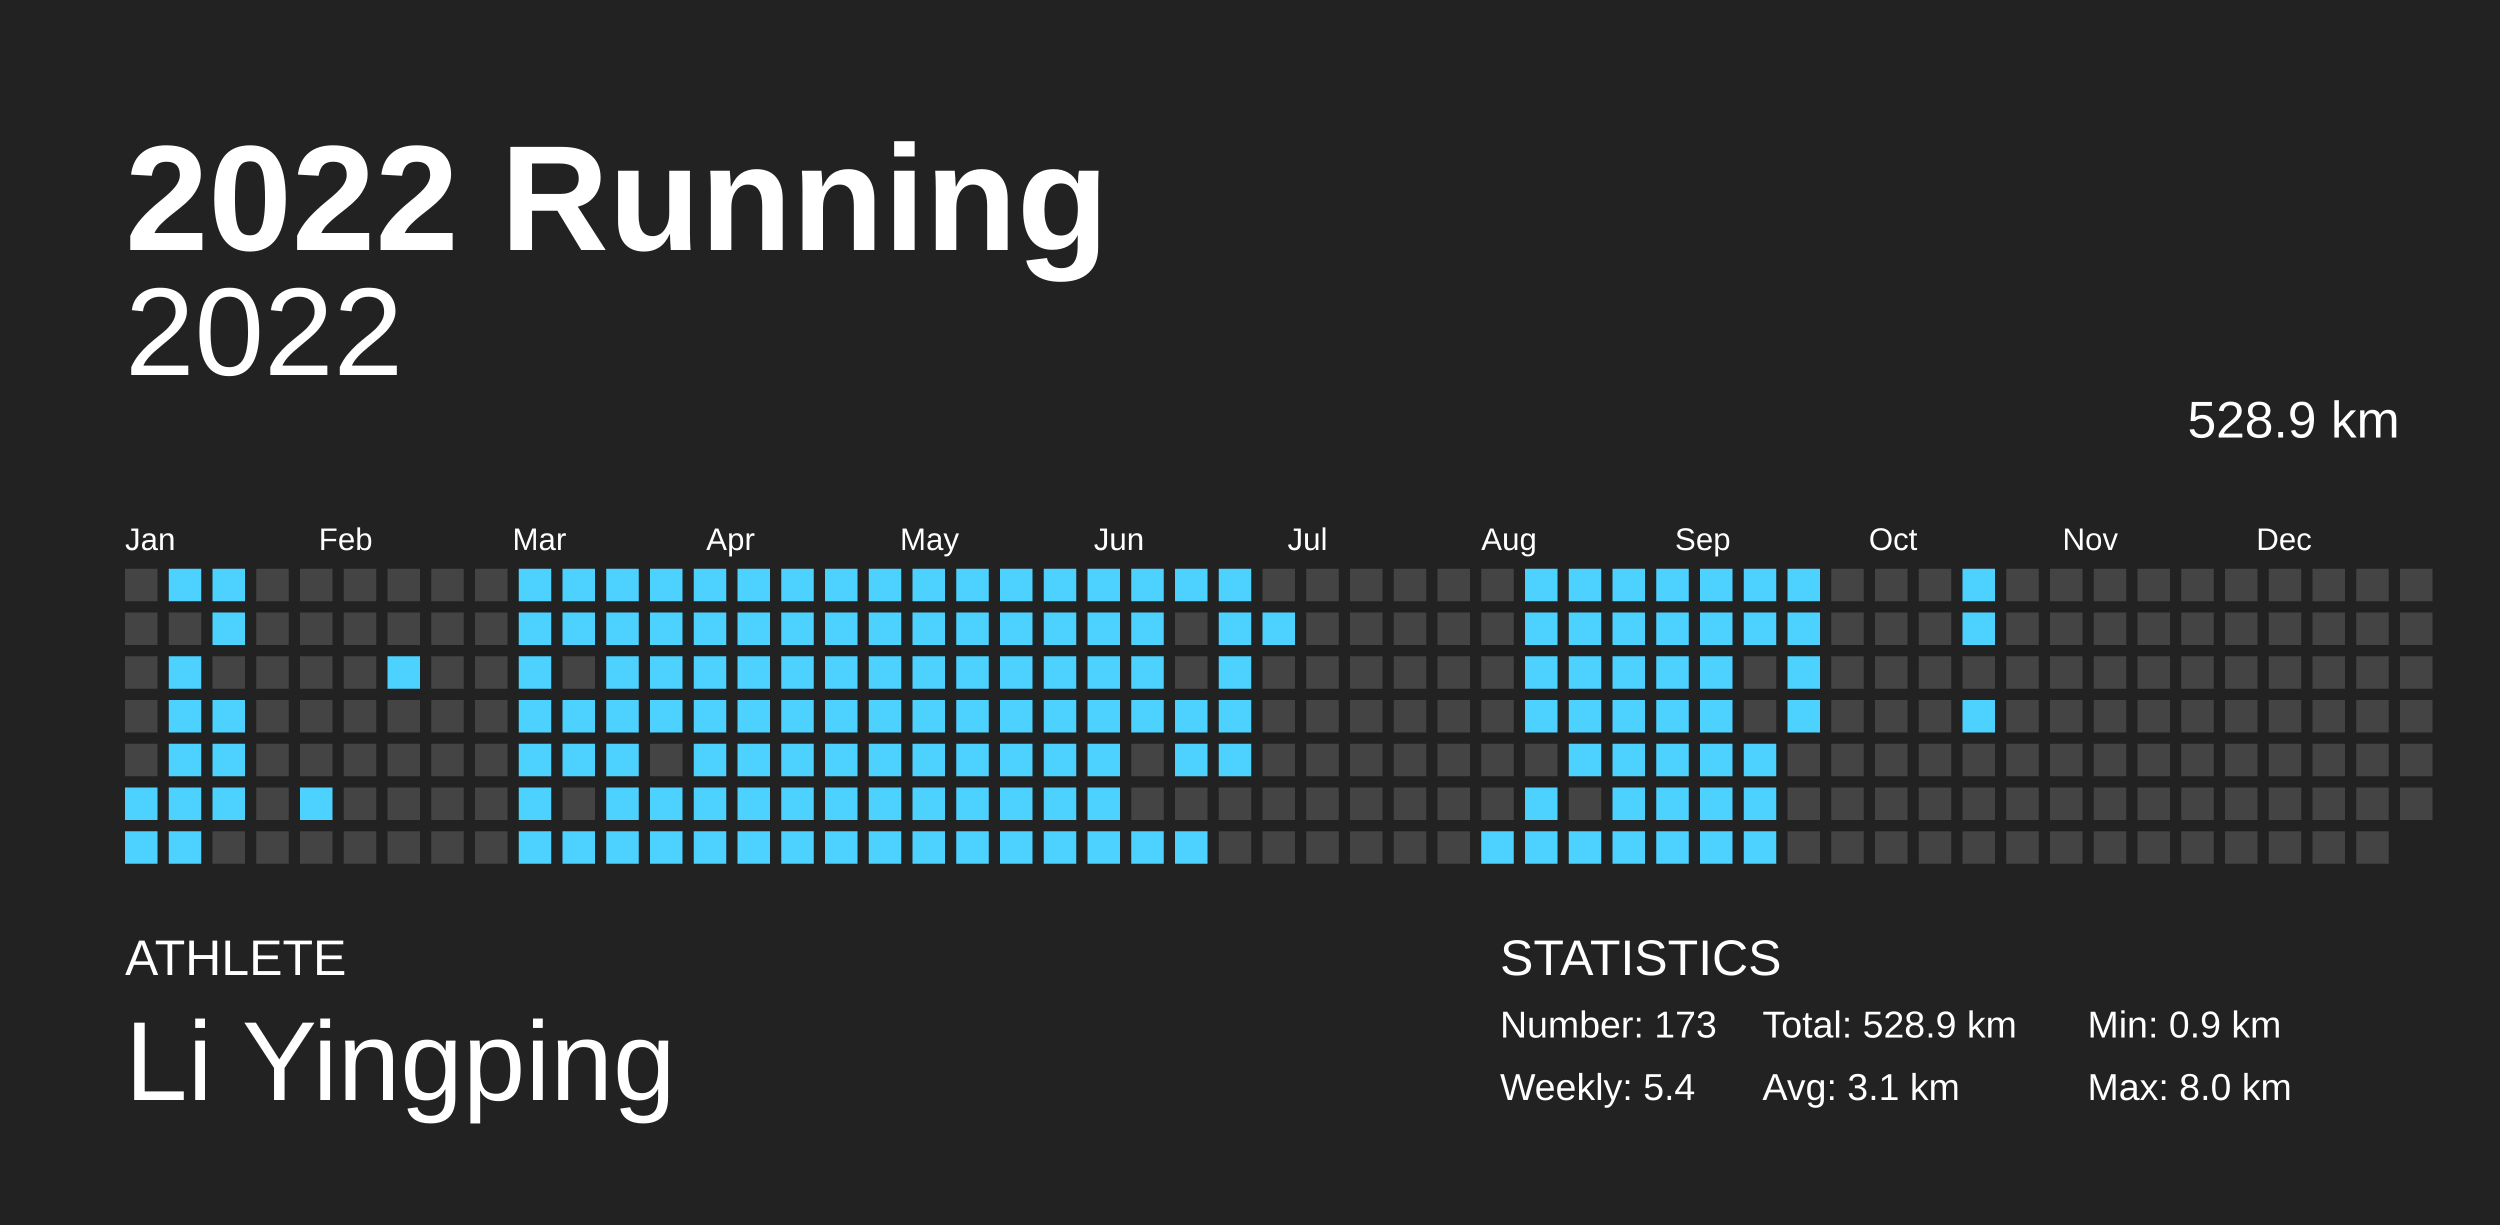
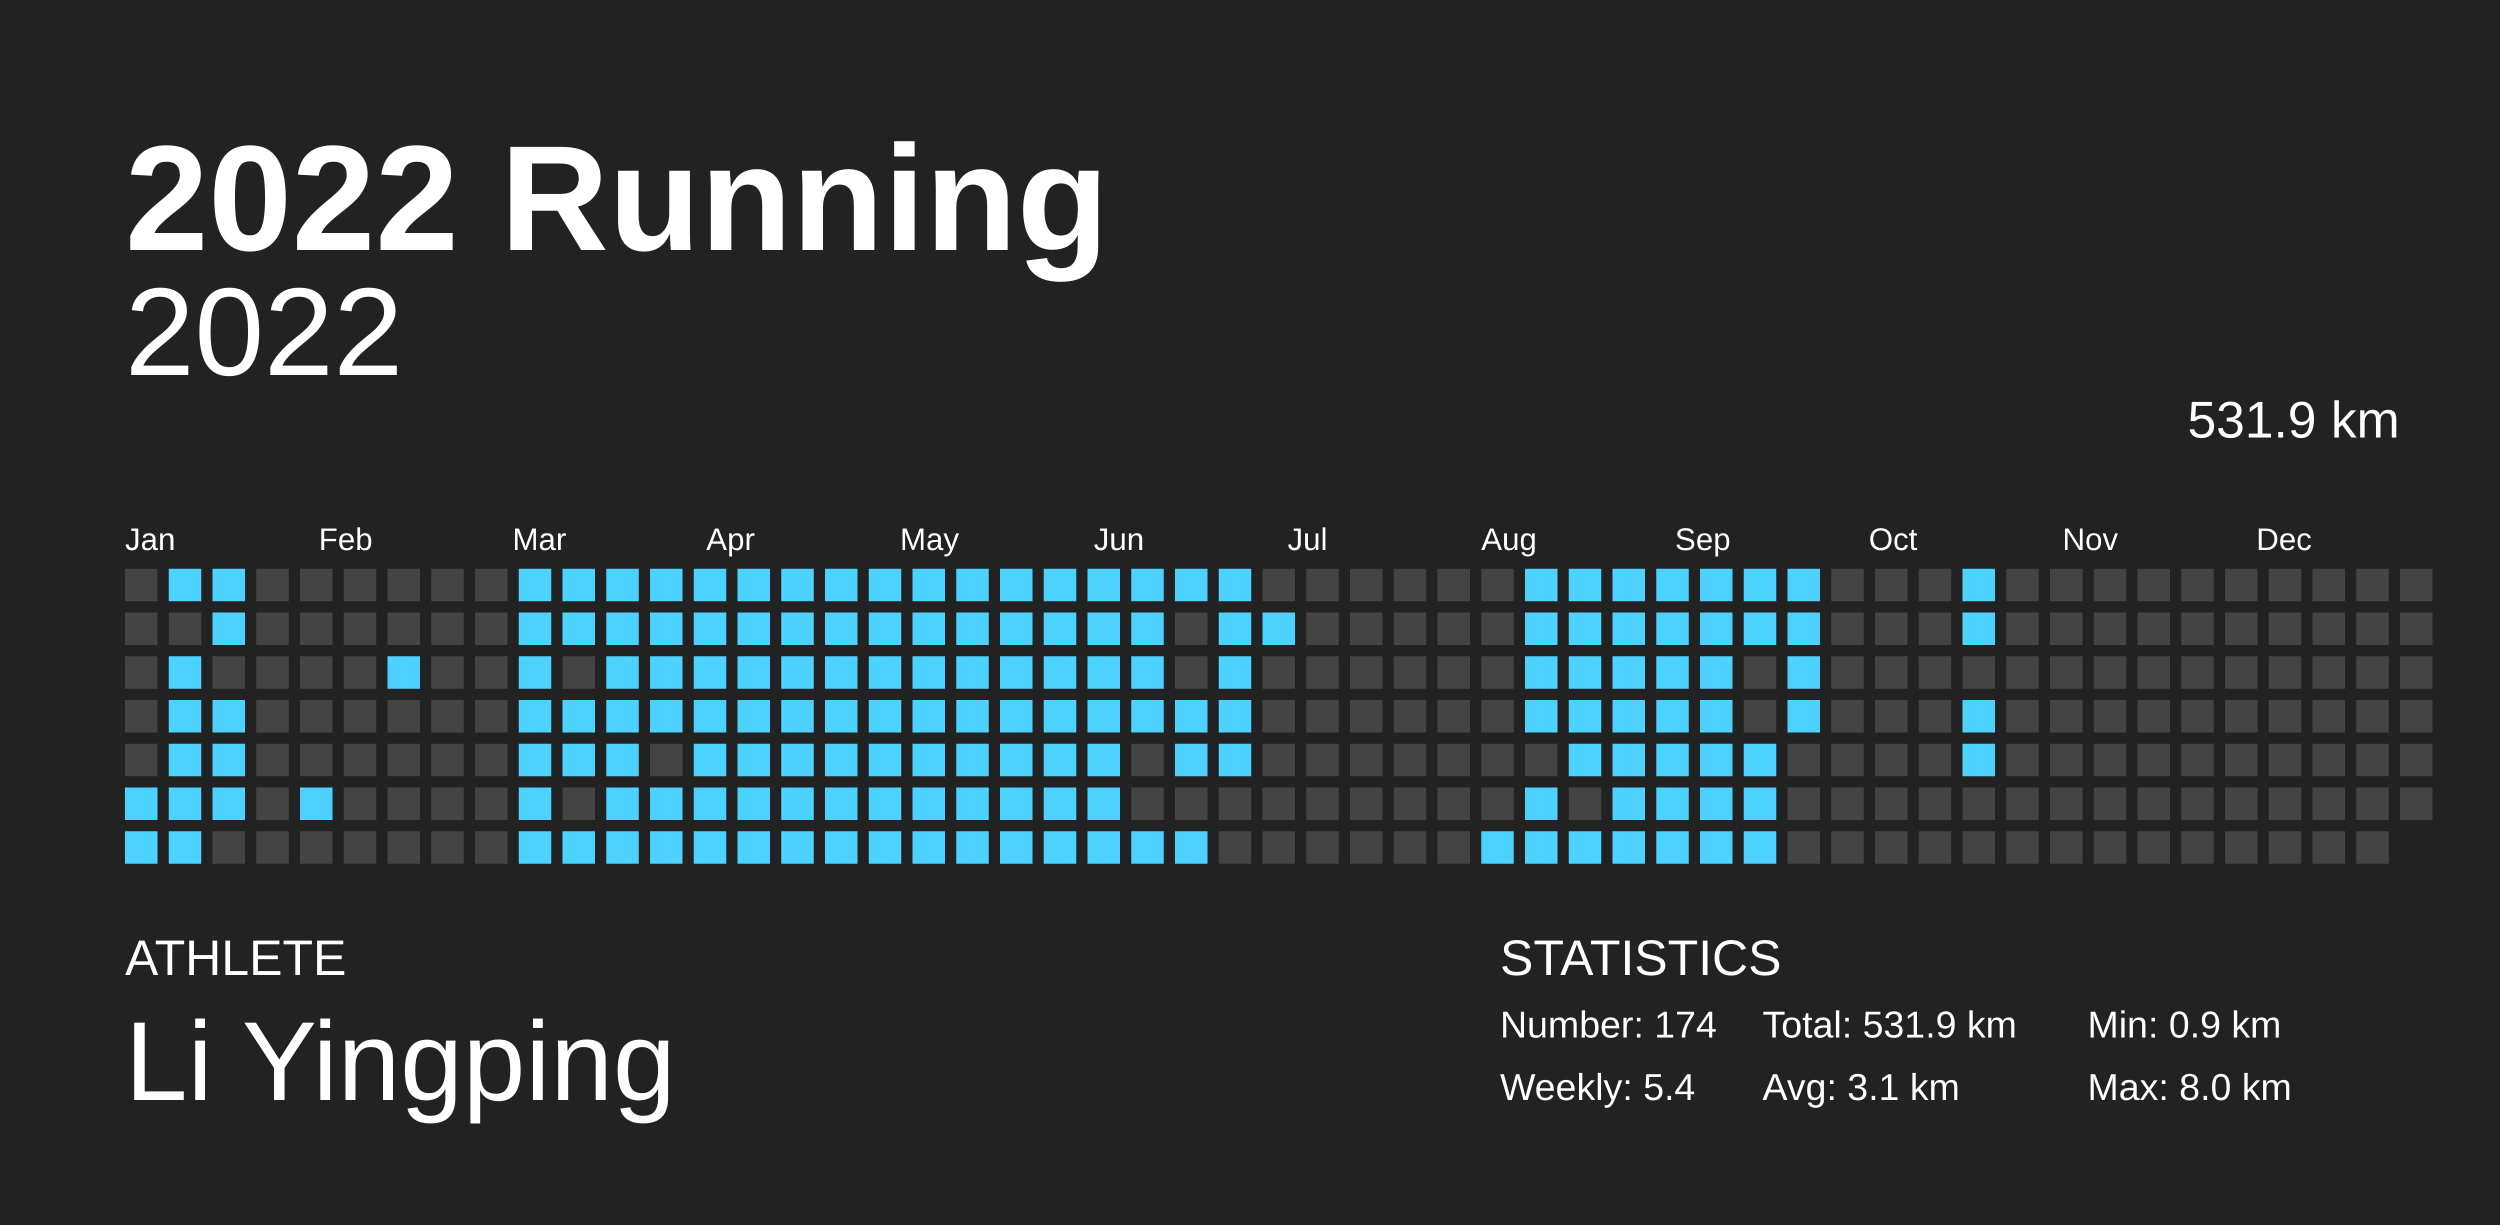
<svg xmlns="http://www.w3.org/2000/svg" baseProfile="full" height="98mm" version="1.1" viewBox="0,0,200,98" width="200mm">
  <defs />
  <rect fill="#222222" height="98" width="200" x="0" y="0" />
  <text fill="#FFFFFF" style="font-size:12px; font-family:Arial; font-weight:bold;" x="10" y="20">2022 Running</text>
  <text fill="#FFFFFF" style="font-size:4px; font-family:Arial" x="10" y="78">ATHLETE</text>
  <text fill="#FFFFFF" style="font-size:9px; font-family:Arial" x="10" y="88">Li Yingping</text>
  <text fill="#FFFFFF" style="font-size:4px; font-family:Arial" x="120" y="78">STATISTICS</text>
-   <text fill="#FFFFFF" style="font-size:3px; font-family:Arial" x="120" y="83">Number: 173</text>
+   <text fill="#FFFFFF" style="font-size:3px; font-family:Arial" x="120" y="83">Number: 174</text>
  <text fill="#FFFFFF" style="font-size:3px; font-family:Arial" x="120" y="88">Weekly: 5.4</text>
-   <text fill="#FFFFFF" style="font-size:3px; font-family:Arial" x="141" y="83">Total: 528.9 km</text>
+   <text fill="#FFFFFF" style="font-size:3px; font-family:Arial" x="141" y="83">Total: 531.9 km</text>
  <text fill="#FFFFFF" style="font-size:3px; font-family:Arial" x="141" y="88">Avg: 3.1 km</text>
  <text fill="#FFFFFF" style="font-size:3px; font-family:Arial" x="167" y="83">Min: 0.9 km</text>
  <text fill="#FFFFFF" style="font-size:3px; font-family:Arial" x="167" y="88">Max: 8.0 km</text>
  <text alignment-baseline="hanging" fill="#FFFFFF" style="font-size:10.0px; font-family:Arial;" x="10" y="30">2022</text>
-   <text alignment-baseline="hanging" fill="#FFFFFF" style="font-size:4.125px; font-family:Arial;" x="175" y="35">528.9 km</text>
+   <text alignment-baseline="hanging" fill="#FFFFFF" style="font-size:4.125px; font-family:Arial;" x="175" y="35">531.9 km</text>
  <text fill="#FFFFFF" style="font-size:2.5px; font-family:Arial" x="10.0" y="44">Jan</text>
  <text fill="#FFFFFF" style="font-size:2.5px; font-family:Arial" x="25.5" y="44">Feb</text>
  <text fill="#FFFFFF" style="font-size:2.5px; font-family:Arial" x="41.0" y="44">Mar</text>
  <text fill="#FFFFFF" style="font-size:2.5px; font-family:Arial" x="56.5" y="44">Apr</text>
  <text fill="#FFFFFF" style="font-size:2.5px; font-family:Arial" x="72.0" y="44">May</text>
  <text fill="#FFFFFF" style="font-size:2.5px; font-family:Arial" x="87.5" y="44">Jun</text>
  <text fill="#FFFFFF" style="font-size:2.5px; font-family:Arial" x="103.0" y="44">Jul</text>
  <text fill="#FFFFFF" style="font-size:2.5px; font-family:Arial" x="118.5" y="44">Aug</text>
  <text fill="#FFFFFF" style="font-size:2.5px; font-family:Arial" x="134.0" y="44">Sep</text>
  <text fill="#FFFFFF" style="font-size:2.5px; font-family:Arial" x="149.5" y="44">Oct</text>
  <text fill="#FFFFFF" style="font-size:2.5px; font-family:Arial" x="165.0" y="44">Nov</text>
  <text fill="#FFFFFF" style="font-size:2.5px; font-family:Arial" x="180.5" y="44">Dec</text>
  <rect fill="#444444" height="2.6" width="2.6" x="10.0" y="45.5" />
  <rect fill="#444444" height="2.6" width="2.6" x="10.0" y="49.0" />
  <rect fill="#444444" height="2.6" width="2.6" x="10.0" y="52.5" />
  <rect fill="#444444" height="2.6" width="2.6" x="10.0" y="56.0" />
  <rect fill="#444444" height="2.6" width="2.6" x="10.0" y="59.5" />
  <rect fill="#4dd2ff" height="2.6" width="2.6" x="10.0" y="63.0" />
  <rect fill="#4dd2ff" height="2.6" width="2.6" x="10.0" y="66.5" />
  <rect fill="#4dd2ff" height="2.6" width="2.6" x="13.5" y="45.5" />
  <rect fill="#444444" height="2.6" width="2.6" x="13.5" y="49.0" />
  <rect fill="#4dd2ff" height="2.6" width="2.6" x="13.5" y="52.5" />
  <rect fill="#4dd2ff" height="2.6" width="2.6" x="13.5" y="56.0" />
  <rect fill="#4dd2ff" height="2.6" width="2.6" x="13.5" y="59.5" />
  <rect fill="#4dd2ff" height="2.6" width="2.6" x="13.5" y="63.0" />
  <rect fill="#4dd2ff" height="2.6" width="2.6" x="13.5" y="66.5" />
  <rect fill="#4dd2ff" height="2.6" width="2.6" x="17.0" y="45.5" />
  <rect fill="#4dd2ff" height="2.6" width="2.6" x="17.0" y="49.0" />
  <rect fill="#444444" height="2.6" width="2.6" x="17.0" y="52.5" />
  <rect fill="#4dd2ff" height="2.6" width="2.6" x="17.0" y="56.0" />
  <rect fill="#4dd2ff" height="2.6" width="2.6" x="17.0" y="59.5" />
  <rect fill="#4dd2ff" height="2.6" width="2.6" x="17.0" y="63.0" />
  <rect fill="#444444" height="2.6" width="2.6" x="17.0" y="66.5" />
  <rect fill="#444444" height="2.6" width="2.6" x="20.5" y="45.5" />
  <rect fill="#444444" height="2.6" width="2.6" x="20.5" y="49.0" />
  <rect fill="#444444" height="2.6" width="2.6" x="20.5" y="52.5" />
  <rect fill="#444444" height="2.6" width="2.6" x="20.5" y="56.0" />
  <rect fill="#444444" height="2.6" width="2.6" x="20.5" y="59.5" />
  <rect fill="#444444" height="2.6" width="2.6" x="20.5" y="63.0" />
  <rect fill="#444444" height="2.6" width="2.6" x="20.5" y="66.5" />
  <rect fill="#444444" height="2.6" width="2.6" x="24.0" y="45.5" />
  <rect fill="#444444" height="2.6" width="2.6" x="24.0" y="49.0" />
  <rect fill="#444444" height="2.6" width="2.6" x="24.0" y="52.5" />
  <rect fill="#444444" height="2.6" width="2.6" x="24.0" y="56.0" />
  <rect fill="#444444" height="2.6" width="2.6" x="24.0" y="59.5" />
  <rect fill="#4dd2ff" height="2.6" width="2.6" x="24.0" y="63.0" />
  <rect fill="#444444" height="2.6" width="2.6" x="24.0" y="66.5" />
  <rect fill="#444444" height="2.6" width="2.6" x="27.5" y="45.5" />
  <rect fill="#444444" height="2.6" width="2.6" x="27.5" y="49.0" />
  <rect fill="#444444" height="2.6" width="2.6" x="27.5" y="52.5" />
  <rect fill="#444444" height="2.6" width="2.6" x="27.5" y="56.0" />
  <rect fill="#444444" height="2.6" width="2.6" x="27.5" y="59.5" />
  <rect fill="#444444" height="2.6" width="2.6" x="27.5" y="63.0" />
  <rect fill="#444444" height="2.6" width="2.6" x="27.5" y="66.5" />
  <rect fill="#444444" height="2.6" width="2.6" x="31.0" y="45.5" />
  <rect fill="#444444" height="2.6" width="2.6" x="31.0" y="49.0" />
  <rect fill="#4dd2ff" height="2.6" width="2.6" x="31.0" y="52.5" />
  <rect fill="#444444" height="2.6" width="2.6" x="31.0" y="56.0" />
  <rect fill="#444444" height="2.6" width="2.6" x="31.0" y="59.5" />
  <rect fill="#444444" height="2.6" width="2.6" x="31.0" y="63.0" />
  <rect fill="#444444" height="2.6" width="2.6" x="31.0" y="66.5" />
  <rect fill="#444444" height="2.6" width="2.6" x="34.5" y="45.5" />
  <rect fill="#444444" height="2.6" width="2.6" x="34.5" y="49.0" />
  <rect fill="#444444" height="2.6" width="2.6" x="34.5" y="52.5" />
  <rect fill="#444444" height="2.6" width="2.6" x="34.5" y="56.0" />
  <rect fill="#444444" height="2.6" width="2.6" x="34.5" y="59.5" />
  <rect fill="#444444" height="2.6" width="2.6" x="34.5" y="63.0" />
  <rect fill="#444444" height="2.6" width="2.6" x="34.5" y="66.5" />
  <rect fill="#444444" height="2.6" width="2.6" x="38.0" y="45.5" />
  <rect fill="#444444" height="2.6" width="2.6" x="38.0" y="49.0" />
  <rect fill="#444444" height="2.6" width="2.6" x="38.0" y="52.5" />
  <rect fill="#444444" height="2.6" width="2.6" x="38.0" y="56.0" />
  <rect fill="#444444" height="2.6" width="2.6" x="38.0" y="59.5" />
  <rect fill="#444444" height="2.6" width="2.6" x="38.0" y="63.0" />
  <rect fill="#444444" height="2.6" width="2.6" x="38.0" y="66.5" />
  <rect fill="#4dd2ff" height="2.6" width="2.6" x="41.5" y="45.5" />
  <rect fill="#4dd2ff" height="2.6" width="2.6" x="41.5" y="49.0" />
  <rect fill="#4dd2ff" height="2.6" width="2.6" x="41.5" y="52.5" />
  <rect fill="#4dd2ff" height="2.6" width="2.6" x="41.5" y="56.0" />
  <rect fill="#4dd2ff" height="2.6" width="2.6" x="41.5" y="59.5" />
  <rect fill="#4dd2ff" height="2.6" width="2.6" x="41.5" y="63.0" />
  <rect fill="#4dd2ff" height="2.6" width="2.6" x="41.5" y="66.5" />
  <rect fill="#4dd2ff" height="2.6" width="2.6" x="45.0" y="45.5" />
  <rect fill="#4dd2ff" height="2.6" width="2.6" x="45.0" y="49.0" />
  <rect fill="#444444" height="2.6" width="2.6" x="45.0" y="52.5" />
  <rect fill="#4dd2ff" height="2.6" width="2.6" x="45.0" y="56.0" />
  <rect fill="#4dd2ff" height="2.6" width="2.6" x="45.0" y="59.5" />
  <rect fill="#444444" height="2.6" width="2.6" x="45.0" y="63.0" />
  <rect fill="#4dd2ff" height="2.6" width="2.6" x="45.0" y="66.5" />
  <rect fill="#4dd2ff" height="2.6" width="2.6" x="48.5" y="45.5" />
  <rect fill="#4dd2ff" height="2.6" width="2.6" x="48.5" y="49.0" />
  <rect fill="#4dd2ff" height="2.6" width="2.6" x="48.5" y="52.5" />
  <rect fill="#4dd2ff" height="2.6" width="2.6" x="48.5" y="56.0" />
  <rect fill="#4dd2ff" height="2.6" width="2.6" x="48.5" y="59.5" />
  <rect fill="#4dd2ff" height="2.6" width="2.6" x="48.5" y="63.0" />
  <rect fill="#4dd2ff" height="2.6" width="2.6" x="48.5" y="66.5" />
  <rect fill="#4dd2ff" height="2.6" width="2.6" x="52.0" y="45.5" />
  <rect fill="#4dd2ff" height="2.6" width="2.6" x="52.0" y="49.0" />
  <rect fill="#4dd2ff" height="2.6" width="2.6" x="52.0" y="52.5" />
  <rect fill="#4dd2ff" height="2.6" width="2.6" x="52.0" y="56.0" />
  <rect fill="#444444" height="2.6" width="2.6" x="52.0" y="59.5" />
  <rect fill="#4dd2ff" height="2.6" width="2.6" x="52.0" y="63.0" />
  <rect fill="#4dd2ff" height="2.6" width="2.6" x="52.0" y="66.5" />
  <rect fill="#4dd2ff" height="2.6" width="2.6" x="55.5" y="45.5" />
  <rect fill="#4dd2ff" height="2.6" width="2.6" x="55.5" y="49.0" />
  <rect fill="#4dd2ff" height="2.6" width="2.6" x="55.5" y="52.5" />
  <rect fill="#4dd2ff" height="2.6" width="2.6" x="55.5" y="56.0" />
  <rect fill="#4dd2ff" height="2.6" width="2.6" x="55.5" y="59.5" />
  <rect fill="#4dd2ff" height="2.6" width="2.6" x="55.5" y="63.0" />
  <rect fill="#4dd2ff" height="2.6" width="2.6" x="55.5" y="66.5" />
  <rect fill="#4dd2ff" height="2.6" width="2.6" x="59.0" y="45.5" />
  <rect fill="#4dd2ff" height="2.6" width="2.6" x="59.0" y="49.0" />
  <rect fill="#4dd2ff" height="2.6" width="2.6" x="59.0" y="52.5" />
  <rect fill="#4dd2ff" height="2.6" width="2.6" x="59.0" y="56.0" />
  <rect fill="#4dd2ff" height="2.6" width="2.6" x="59.0" y="59.5" />
  <rect fill="#4dd2ff" height="2.6" width="2.6" x="59.0" y="63.0" />
  <rect fill="#4dd2ff" height="2.6" width="2.6" x="59.0" y="66.5" />
  <rect fill="#4dd2ff" height="2.6" width="2.6" x="62.5" y="45.5" />
  <rect fill="#4dd2ff" height="2.6" width="2.6" x="62.5" y="49.0" />
  <rect fill="#4dd2ff" height="2.6" width="2.6" x="62.5" y="52.5" />
  <rect fill="#4dd2ff" height="2.6" width="2.6" x="62.5" y="56.0" />
  <rect fill="#4dd2ff" height="2.6" width="2.6" x="62.5" y="59.5" />
  <rect fill="#4dd2ff" height="2.6" width="2.6" x="62.5" y="63.0" />
  <rect fill="#4dd2ff" height="2.6" width="2.6" x="62.5" y="66.5" />
  <rect fill="#4dd2ff" height="2.6" width="2.6" x="66.0" y="45.5" />
  <rect fill="#4dd2ff" height="2.6" width="2.6" x="66.0" y="49.0" />
  <rect fill="#4dd2ff" height="2.6" width="2.6" x="66.0" y="52.5" />
  <rect fill="#4dd2ff" height="2.6" width="2.6" x="66.0" y="56.0" />
  <rect fill="#4dd2ff" height="2.6" width="2.6" x="66.0" y="59.5" />
  <rect fill="#4dd2ff" height="2.6" width="2.6" x="66.0" y="63.0" />
  <rect fill="#4dd2ff" height="2.6" width="2.6" x="66.0" y="66.5" />
  <rect fill="#4dd2ff" height="2.6" width="2.6" x="69.5" y="45.5" />
  <rect fill="#4dd2ff" height="2.6" width="2.6" x="69.5" y="49.0" />
  <rect fill="#4dd2ff" height="2.6" width="2.6" x="69.5" y="52.5" />
  <rect fill="#4dd2ff" height="2.6" width="2.6" x="69.5" y="56.0" />
  <rect fill="#4dd2ff" height="2.6" width="2.6" x="69.5" y="59.5" />
  <rect fill="#4dd2ff" height="2.6" width="2.6" x="69.5" y="63.0" />
  <rect fill="#4dd2ff" height="2.6" width="2.6" x="69.5" y="66.5" />
  <rect fill="#4dd2ff" height="2.6" width="2.6" x="73.0" y="45.5" />
  <rect fill="#4dd2ff" height="2.6" width="2.6" x="73.0" y="49.0" />
  <rect fill="#4dd2ff" height="2.6" width="2.6" x="73.0" y="52.5" />
  <rect fill="#4dd2ff" height="2.6" width="2.6" x="73.0" y="56.0" />
  <rect fill="#4dd2ff" height="2.6" width="2.6" x="73.0" y="59.5" />
  <rect fill="#4dd2ff" height="2.6" width="2.6" x="73.0" y="63.0" />
  <rect fill="#4dd2ff" height="2.6" width="2.6" x="73.0" y="66.5" />
  <rect fill="#4dd2ff" height="2.6" width="2.6" x="76.5" y="45.5" />
  <rect fill="#4dd2ff" height="2.6" width="2.6" x="76.5" y="49.0" />
  <rect fill="#4dd2ff" height="2.6" width="2.6" x="76.5" y="52.5" />
  <rect fill="#4dd2ff" height="2.6" width="2.6" x="76.5" y="56.0" />
  <rect fill="#4dd2ff" height="2.6" width="2.6" x="76.5" y="59.5" />
  <rect fill="#4dd2ff" height="2.6" width="2.6" x="76.5" y="63.0" />
  <rect fill="#4dd2ff" height="2.6" width="2.6" x="76.5" y="66.5" />
  <rect fill="#4dd2ff" height="2.6" width="2.6" x="80.0" y="45.5" />
  <rect fill="#4dd2ff" height="2.6" width="2.6" x="80.0" y="49.0" />
  <rect fill="#4dd2ff" height="2.6" width="2.6" x="80.0" y="52.5" />
  <rect fill="#4dd2ff" height="2.6" width="2.6" x="80.0" y="56.0" />
  <rect fill="#4dd2ff" height="2.6" width="2.6" x="80.0" y="59.5" />
  <rect fill="#4dd2ff" height="2.6" width="2.6" x="80.0" y="63.0" />
  <rect fill="#4dd2ff" height="2.6" width="2.6" x="80.0" y="66.5" />
  <rect fill="#4dd2ff" height="2.6" width="2.6" x="83.5" y="45.5" />
  <rect fill="#4dd2ff" height="2.6" width="2.6" x="83.5" y="49.0" />
  <rect fill="#4dd2ff" height="2.6" width="2.6" x="83.5" y="52.5" />
  <rect fill="#4dd2ff" height="2.6" width="2.6" x="83.5" y="56.0" />
  <rect fill="#4dd2ff" height="2.6" width="2.6" x="83.5" y="59.5" />
  <rect fill="#4dd2ff" height="2.6" width="2.6" x="83.5" y="63.0" />
  <rect fill="#4dd2ff" height="2.6" width="2.6" x="83.5" y="66.5" />
  <rect fill="#4dd2ff" height="2.6" width="2.6" x="87.0" y="45.5" />
  <rect fill="#4dd2ff" height="2.6" width="2.6" x="87.0" y="49.0" />
  <rect fill="#4dd2ff" height="2.6" width="2.6" x="87.0" y="52.5" />
  <rect fill="#4dd2ff" height="2.6" width="2.6" x="87.0" y="56.0" />
  <rect fill="#4dd2ff" height="2.6" width="2.6" x="87.0" y="59.5" />
  <rect fill="#4dd2ff" height="2.6" width="2.6" x="87.0" y="63.0" />
  <rect fill="#4dd2ff" height="2.6" width="2.6" x="87.0" y="66.5" />
  <rect fill="#4dd2ff" height="2.6" width="2.6" x="90.5" y="45.5" />
  <rect fill="#4dd2ff" height="2.6" width="2.6" x="90.5" y="49.0" />
  <rect fill="#4dd2ff" height="2.6" width="2.6" x="90.5" y="52.5" />
  <rect fill="#4dd2ff" height="2.6" width="2.6" x="90.5" y="56.0" />
  <rect fill="#444444" height="2.6" width="2.6" x="90.5" y="59.5" />
  <rect fill="#444444" height="2.6" width="2.6" x="90.5" y="63.0" />
  <rect fill="#4dd2ff" height="2.6" width="2.6" x="90.5" y="66.5" />
  <rect fill="#4dd2ff" height="2.6" width="2.6" x="94.0" y="45.5" />
  <rect fill="#444444" height="2.6" width="2.6" x="94.0" y="49.0" />
  <rect fill="#444444" height="2.6" width="2.6" x="94.0" y="52.5" />
  <rect fill="#4dd2ff" height="2.6" width="2.6" x="94.0" y="56.0" />
  <rect fill="#4dd2ff" height="2.6" width="2.6" x="94.0" y="59.5" />
  <rect fill="#444444" height="2.6" width="2.6" x="94.0" y="63.0" />
  <rect fill="#4dd2ff" height="2.6" width="2.6" x="94.0" y="66.5" />
  <rect fill="#4dd2ff" height="2.6" width="2.6" x="97.5" y="45.5" />
  <rect fill="#4dd2ff" height="2.6" width="2.6" x="97.5" y="49.0" />
  <rect fill="#4dd2ff" height="2.6" width="2.6" x="97.5" y="52.5" />
  <rect fill="#4dd2ff" height="2.6" width="2.6" x="97.5" y="56.0" />
  <rect fill="#4dd2ff" height="2.6" width="2.6" x="97.5" y="59.5" />
  <rect fill="#444444" height="2.6" width="2.6" x="97.5" y="63.0" />
  <rect fill="#444444" height="2.6" width="2.6" x="97.5" y="66.5" />
  <rect fill="#444444" height="2.6" width="2.6" x="101.0" y="45.5" />
  <rect fill="#4dd2ff" height="2.6" width="2.6" x="101.0" y="49.0" />
  <rect fill="#444444" height="2.6" width="2.6" x="101.0" y="52.5" />
  <rect fill="#444444" height="2.6" width="2.6" x="101.0" y="56.0" />
  <rect fill="#444444" height="2.6" width="2.6" x="101.0" y="59.5" />
  <rect fill="#444444" height="2.6" width="2.6" x="101.0" y="63.0" />
  <rect fill="#444444" height="2.6" width="2.6" x="101.0" y="66.5" />
  <rect fill="#444444" height="2.6" width="2.6" x="104.5" y="45.5" />
  <rect fill="#444444" height="2.6" width="2.6" x="104.5" y="49.0" />
  <rect fill="#444444" height="2.6" width="2.6" x="104.5" y="52.5" />
  <rect fill="#444444" height="2.6" width="2.6" x="104.5" y="56.0" />
  <rect fill="#444444" height="2.6" width="2.6" x="104.5" y="59.5" />
  <rect fill="#444444" height="2.6" width="2.6" x="104.5" y="63.0" />
  <rect fill="#444444" height="2.6" width="2.6" x="104.5" y="66.5" />
  <rect fill="#444444" height="2.6" width="2.6" x="108.0" y="45.5" />
  <rect fill="#444444" height="2.6" width="2.6" x="108.0" y="49.0" />
  <rect fill="#444444" height="2.6" width="2.6" x="108.0" y="52.5" />
  <rect fill="#444444" height="2.6" width="2.6" x="108.0" y="56.0" />
  <rect fill="#444444" height="2.6" width="2.6" x="108.0" y="59.5" />
  <rect fill="#444444" height="2.6" width="2.6" x="108.0" y="63.0" />
  <rect fill="#444444" height="2.6" width="2.6" x="108.0" y="66.5" />
  <rect fill="#444444" height="2.6" width="2.6" x="111.5" y="45.5" />
  <rect fill="#444444" height="2.6" width="2.6" x="111.5" y="49.0" />
  <rect fill="#444444" height="2.6" width="2.6" x="111.5" y="52.5" />
  <rect fill="#444444" height="2.6" width="2.6" x="111.5" y="56.0" />
  <rect fill="#444444" height="2.6" width="2.6" x="111.5" y="59.5" />
  <rect fill="#444444" height="2.6" width="2.6" x="111.5" y="63.0" />
  <rect fill="#444444" height="2.6" width="2.6" x="111.5" y="66.5" />
  <rect fill="#444444" height="2.6" width="2.6" x="115.0" y="45.5" />
  <rect fill="#444444" height="2.6" width="2.6" x="115.0" y="49.0" />
  <rect fill="#444444" height="2.6" width="2.6" x="115.0" y="52.5" />
  <rect fill="#444444" height="2.6" width="2.6" x="115.0" y="56.0" />
  <rect fill="#444444" height="2.6" width="2.6" x="115.0" y="59.5" />
  <rect fill="#444444" height="2.6" width="2.6" x="115.0" y="63.0" />
  <rect fill="#444444" height="2.6" width="2.6" x="115.0" y="66.5" />
  <rect fill="#444444" height="2.6" width="2.6" x="118.5" y="45.5" />
  <rect fill="#444444" height="2.6" width="2.6" x="118.5" y="49.0" />
  <rect fill="#444444" height="2.6" width="2.6" x="118.5" y="52.5" />
  <rect fill="#444444" height="2.6" width="2.6" x="118.5" y="56.0" />
  <rect fill="#444444" height="2.6" width="2.6" x="118.5" y="59.5" />
  <rect fill="#444444" height="2.6" width="2.6" x="118.5" y="63.0" />
  <rect fill="#4dd2ff" height="2.6" width="2.6" x="118.5" y="66.5" />
  <rect fill="#4dd2ff" height="2.6" width="2.6" x="122.0" y="45.5" />
  <rect fill="#4dd2ff" height="2.6" width="2.6" x="122.0" y="49.0" />
  <rect fill="#4dd2ff" height="2.6" width="2.6" x="122.0" y="52.5" />
  <rect fill="#4dd2ff" height="2.6" width="2.6" x="122.0" y="56.0" />
  <rect fill="#444444" height="2.6" width="2.6" x="122.0" y="59.5" />
  <rect fill="#4dd2ff" height="2.6" width="2.6" x="122.0" y="63.0" />
  <rect fill="#4dd2ff" height="2.6" width="2.6" x="122.0" y="66.5" />
  <rect fill="#4dd2ff" height="2.6" width="2.6" x="125.5" y="45.5" />
  <rect fill="#4dd2ff" height="2.6" width="2.6" x="125.5" y="49.0" />
  <rect fill="#4dd2ff" height="2.6" width="2.6" x="125.5" y="52.5" />
  <rect fill="#4dd2ff" height="2.6" width="2.6" x="125.5" y="56.0" />
  <rect fill="#4dd2ff" height="2.6" width="2.6" x="125.5" y="59.5" />
  <rect fill="#444444" height="2.6" width="2.6" x="125.5" y="63.0" />
  <rect fill="#4dd2ff" height="2.6" width="2.6" x="125.5" y="66.5" />
  <rect fill="#4dd2ff" height="2.6" width="2.6" x="129.0" y="45.5" />
  <rect fill="#4dd2ff" height="2.6" width="2.6" x="129.0" y="49.0" />
  <rect fill="#4dd2ff" height="2.6" width="2.6" x="129.0" y="52.5" />
  <rect fill="#4dd2ff" height="2.6" width="2.6" x="129.0" y="56.0" />
  <rect fill="#4dd2ff" height="2.6" width="2.6" x="129.0" y="59.5" />
  <rect fill="#4dd2ff" height="2.6" width="2.6" x="129.0" y="63.0" />
  <rect fill="#4dd2ff" height="2.6" width="2.6" x="129.0" y="66.5" />
  <rect fill="#4dd2ff" height="2.6" width="2.6" x="132.5" y="45.5" />
  <rect fill="#4dd2ff" height="2.6" width="2.6" x="132.5" y="49.0" />
  <rect fill="#4dd2ff" height="2.6" width="2.6" x="132.5" y="52.5" />
  <rect fill="#4dd2ff" height="2.6" width="2.6" x="132.5" y="56.0" />
  <rect fill="#4dd2ff" height="2.6" width="2.6" x="132.5" y="59.5" />
  <rect fill="#4dd2ff" height="2.6" width="2.6" x="132.5" y="63.0" />
  <rect fill="#4dd2ff" height="2.6" width="2.6" x="132.5" y="66.5" />
  <rect fill="#4dd2ff" height="2.6" width="2.6" x="136.0" y="45.5" />
  <rect fill="#4dd2ff" height="2.6" width="2.6" x="136.0" y="49.0" />
  <rect fill="#4dd2ff" height="2.6" width="2.6" x="136.0" y="52.5" />
  <rect fill="#4dd2ff" height="2.6" width="2.6" x="136.0" y="56.0" />
  <rect fill="#4dd2ff" height="2.6" width="2.6" x="136.0" y="59.5" />
  <rect fill="#4dd2ff" height="2.6" width="2.6" x="136.0" y="63.0" />
  <rect fill="#4dd2ff" height="2.6" width="2.6" x="136.0" y="66.5" />
  <rect fill="#4dd2ff" height="2.6" width="2.6" x="139.5" y="45.5" />
  <rect fill="#4dd2ff" height="2.6" width="2.6" x="139.5" y="49.0" />
  <rect fill="#444444" height="2.6" width="2.6" x="139.5" y="52.5" />
  <rect fill="#444444" height="2.6" width="2.6" x="139.5" y="56.0" />
  <rect fill="#4dd2ff" height="2.6" width="2.6" x="139.5" y="59.5" />
  <rect fill="#4dd2ff" height="2.6" width="2.6" x="139.5" y="63.0" />
  <rect fill="#4dd2ff" height="2.6" width="2.6" x="139.5" y="66.5" />
  <rect fill="#4dd2ff" height="2.6" width="2.6" x="143.0" y="45.5" />
  <rect fill="#4dd2ff" height="2.6" width="2.6" x="143.0" y="49.0" />
  <rect fill="#4dd2ff" height="2.6" width="2.6" x="143.0" y="52.5" />
  <rect fill="#4dd2ff" height="2.6" width="2.6" x="143.0" y="56.0" />
  <rect fill="#444444" height="2.6" width="2.6" x="143.0" y="59.5" />
  <rect fill="#444444" height="2.6" width="2.6" x="143.0" y="63.0" />
  <rect fill="#444444" height="2.6" width="2.6" x="143.0" y="66.5" />
  <rect fill="#444444" height="2.6" width="2.6" x="146.5" y="45.5" />
  <rect fill="#444444" height="2.6" width="2.6" x="146.5" y="49.0" />
  <rect fill="#444444" height="2.6" width="2.6" x="146.5" y="52.5" />
  <rect fill="#444444" height="2.6" width="2.6" x="146.5" y="56.0" />
  <rect fill="#444444" height="2.6" width="2.6" x="146.5" y="59.5" />
  <rect fill="#444444" height="2.6" width="2.6" x="146.5" y="63.0" />
  <rect fill="#444444" height="2.6" width="2.6" x="146.5" y="66.5" />
  <rect fill="#444444" height="2.6" width="2.6" x="150.0" y="45.5" />
  <rect fill="#444444" height="2.6" width="2.6" x="150.0" y="49.0" />
  <rect fill="#444444" height="2.6" width="2.6" x="150.0" y="52.5" />
  <rect fill="#444444" height="2.6" width="2.6" x="150.0" y="56.0" />
  <rect fill="#444444" height="2.6" width="2.6" x="150.0" y="59.5" />
  <rect fill="#444444" height="2.6" width="2.6" x="150.0" y="63.0" />
  <rect fill="#444444" height="2.6" width="2.6" x="150.0" y="66.5" />
  <rect fill="#444444" height="2.6" width="2.6" x="153.5" y="45.5" />
  <rect fill="#444444" height="2.6" width="2.6" x="153.5" y="49.0" />
  <rect fill="#444444" height="2.6" width="2.6" x="153.5" y="52.5" />
  <rect fill="#444444" height="2.6" width="2.6" x="153.5" y="56.0" />
  <rect fill="#444444" height="2.6" width="2.6" x="153.5" y="59.5" />
  <rect fill="#444444" height="2.6" width="2.6" x="153.5" y="63.0" />
  <rect fill="#444444" height="2.6" width="2.6" x="153.5" y="66.5" />
  <rect fill="#4dd2ff" height="2.6" width="2.6" x="157.0" y="45.5" />
  <rect fill="#4dd2ff" height="2.6" width="2.6" x="157.0" y="49.0" />
  <rect fill="#444444" height="2.6" width="2.6" x="157.0" y="52.5" />
  <rect fill="#4dd2ff" height="2.6" width="2.6" x="157.0" y="56.0" />
-   <rect fill="#444444" height="2.6" width="2.6" x="157.0" y="59.5" />
+   <rect fill="#4dd2ff" height="2.6" width="2.6" x="157.0" y="59.5" />
  <rect fill="#444444" height="2.6" width="2.6" x="157.0" y="63.0" />
  <rect fill="#444444" height="2.6" width="2.6" x="157.0" y="66.5" />
  <rect fill="#444444" height="2.6" width="2.6" x="160.5" y="45.5" />
  <rect fill="#444444" height="2.6" width="2.6" x="160.5" y="49.0" />
  <rect fill="#444444" height="2.6" width="2.6" x="160.5" y="52.5" />
  <rect fill="#444444" height="2.6" width="2.6" x="160.5" y="56.0" />
  <rect fill="#444444" height="2.6" width="2.6" x="160.5" y="59.5" />
  <rect fill="#444444" height="2.6" width="2.6" x="160.5" y="63.0" />
  <rect fill="#444444" height="2.6" width="2.6" x="160.5" y="66.5" />
  <rect fill="#444444" height="2.6" width="2.6" x="164.0" y="45.5" />
  <rect fill="#444444" height="2.6" width="2.6" x="164.0" y="49.0" />
  <rect fill="#444444" height="2.6" width="2.6" x="164.0" y="52.5" />
  <rect fill="#444444" height="2.6" width="2.6" x="164.0" y="56.0" />
  <rect fill="#444444" height="2.6" width="2.6" x="164.0" y="59.5" />
  <rect fill="#444444" height="2.6" width="2.6" x="164.0" y="63.0" />
  <rect fill="#444444" height="2.6" width="2.6" x="164.0" y="66.5" />
  <rect fill="#444444" height="2.6" width="2.6" x="167.5" y="45.5" />
  <rect fill="#444444" height="2.6" width="2.6" x="167.5" y="49.0" />
  <rect fill="#444444" height="2.6" width="2.6" x="167.5" y="52.5" />
  <rect fill="#444444" height="2.6" width="2.6" x="167.5" y="56.0" />
  <rect fill="#444444" height="2.6" width="2.6" x="167.5" y="59.5" />
  <rect fill="#444444" height="2.6" width="2.6" x="167.5" y="63.0" />
  <rect fill="#444444" height="2.6" width="2.6" x="167.5" y="66.5" />
  <rect fill="#444444" height="2.6" width="2.6" x="171.0" y="45.5" />
  <rect fill="#444444" height="2.6" width="2.6" x="171.0" y="49.0" />
  <rect fill="#444444" height="2.6" width="2.6" x="171.0" y="52.5" />
  <rect fill="#444444" height="2.6" width="2.6" x="171.0" y="56.0" />
  <rect fill="#444444" height="2.6" width="2.6" x="171.0" y="59.5" />
  <rect fill="#444444" height="2.6" width="2.6" x="171.0" y="63.0" />
  <rect fill="#444444" height="2.6" width="2.6" x="171.0" y="66.5" />
  <rect fill="#444444" height="2.6" width="2.6" x="174.5" y="45.5" />
  <rect fill="#444444" height="2.6" width="2.6" x="174.5" y="49.0" />
  <rect fill="#444444" height="2.6" width="2.6" x="174.5" y="52.5" />
  <rect fill="#444444" height="2.6" width="2.6" x="174.5" y="56.0" />
  <rect fill="#444444" height="2.6" width="2.6" x="174.5" y="59.5" />
  <rect fill="#444444" height="2.6" width="2.6" x="174.5" y="63.0" />
  <rect fill="#444444" height="2.6" width="2.6" x="174.5" y="66.5" />
  <rect fill="#444444" height="2.6" width="2.6" x="178.0" y="45.5" />
  <rect fill="#444444" height="2.6" width="2.6" x="178.0" y="49.0" />
  <rect fill="#444444" height="2.6" width="2.6" x="178.0" y="52.5" />
  <rect fill="#444444" height="2.6" width="2.6" x="178.0" y="56.0" />
  <rect fill="#444444" height="2.6" width="2.6" x="178.0" y="59.5" />
  <rect fill="#444444" height="2.6" width="2.6" x="178.0" y="63.0" />
  <rect fill="#444444" height="2.6" width="2.6" x="178.0" y="66.5" />
  <rect fill="#444444" height="2.6" width="2.6" x="181.5" y="45.5" />
  <rect fill="#444444" height="2.6" width="2.6" x="181.5" y="49.0" />
  <rect fill="#444444" height="2.6" width="2.6" x="181.5" y="52.5" />
  <rect fill="#444444" height="2.6" width="2.6" x="181.5" y="56.0" />
  <rect fill="#444444" height="2.6" width="2.6" x="181.5" y="59.5" />
  <rect fill="#444444" height="2.6" width="2.6" x="181.5" y="63.0" />
  <rect fill="#444444" height="2.6" width="2.6" x="181.5" y="66.5" />
  <rect fill="#444444" height="2.6" width="2.6" x="185.0" y="45.5" />
  <rect fill="#444444" height="2.6" width="2.6" x="185.0" y="49.0" />
  <rect fill="#444444" height="2.6" width="2.6" x="185.0" y="52.5" />
  <rect fill="#444444" height="2.6" width="2.6" x="185.0" y="56.0" />
  <rect fill="#444444" height="2.6" width="2.6" x="185.0" y="59.5" />
  <rect fill="#444444" height="2.6" width="2.6" x="185.0" y="63.0" />
  <rect fill="#444444" height="2.6" width="2.6" x="185.0" y="66.5" />
  <rect fill="#444444" height="2.6" width="2.6" x="188.5" y="45.5" />
  <rect fill="#444444" height="2.6" width="2.6" x="188.5" y="49.0" />
  <rect fill="#444444" height="2.6" width="2.6" x="188.5" y="52.5" />
  <rect fill="#444444" height="2.6" width="2.6" x="188.5" y="56.0" />
  <rect fill="#444444" height="2.6" width="2.6" x="188.5" y="59.5" />
  <rect fill="#444444" height="2.6" width="2.6" x="188.5" y="63.0" />
  <rect fill="#444444" height="2.6" width="2.6" x="188.5" y="66.5" />
  <rect fill="#444444" height="2.6" width="2.6" x="192.0" y="45.5" />
  <rect fill="#444444" height="2.6" width="2.6" x="192.0" y="49.0" />
  <rect fill="#444444" height="2.6" width="2.6" x="192.0" y="52.5" />
  <rect fill="#444444" height="2.6" width="2.6" x="192.0" y="56.0" />
  <rect fill="#444444" height="2.6" width="2.6" x="192.0" y="59.5" />
  <rect fill="#444444" height="2.6" width="2.6" x="192.0" y="63.0" />
</svg>
